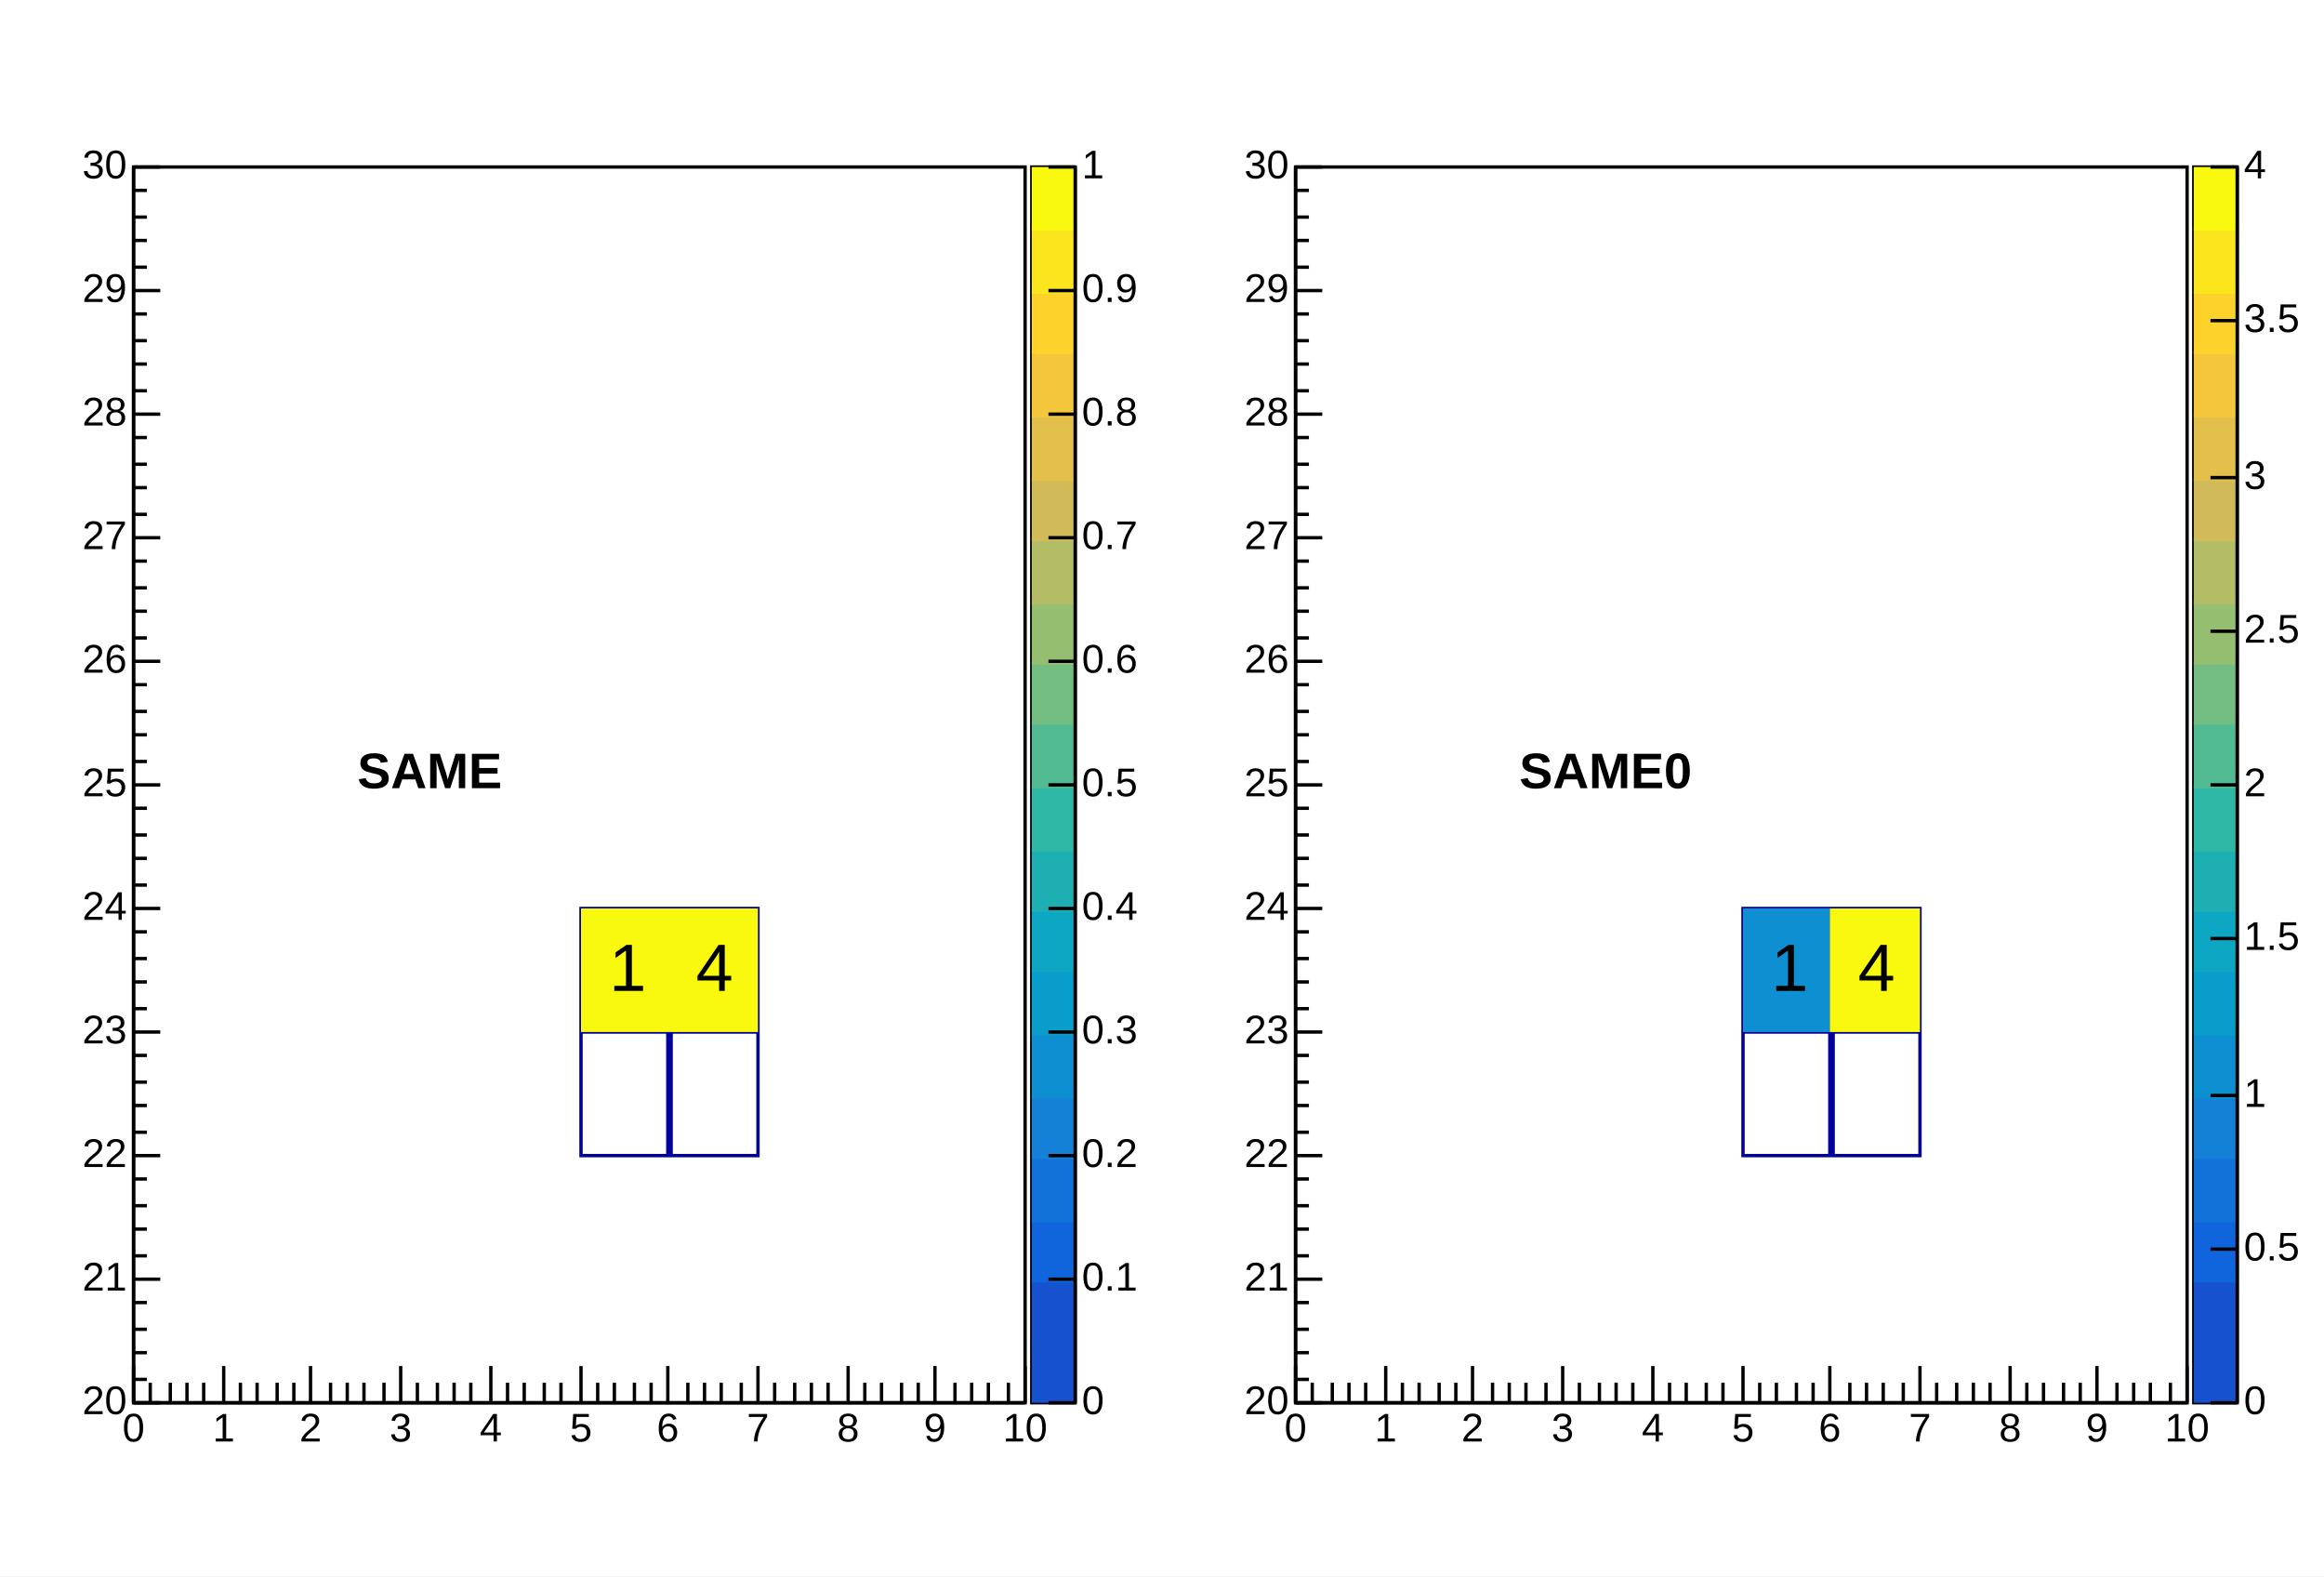
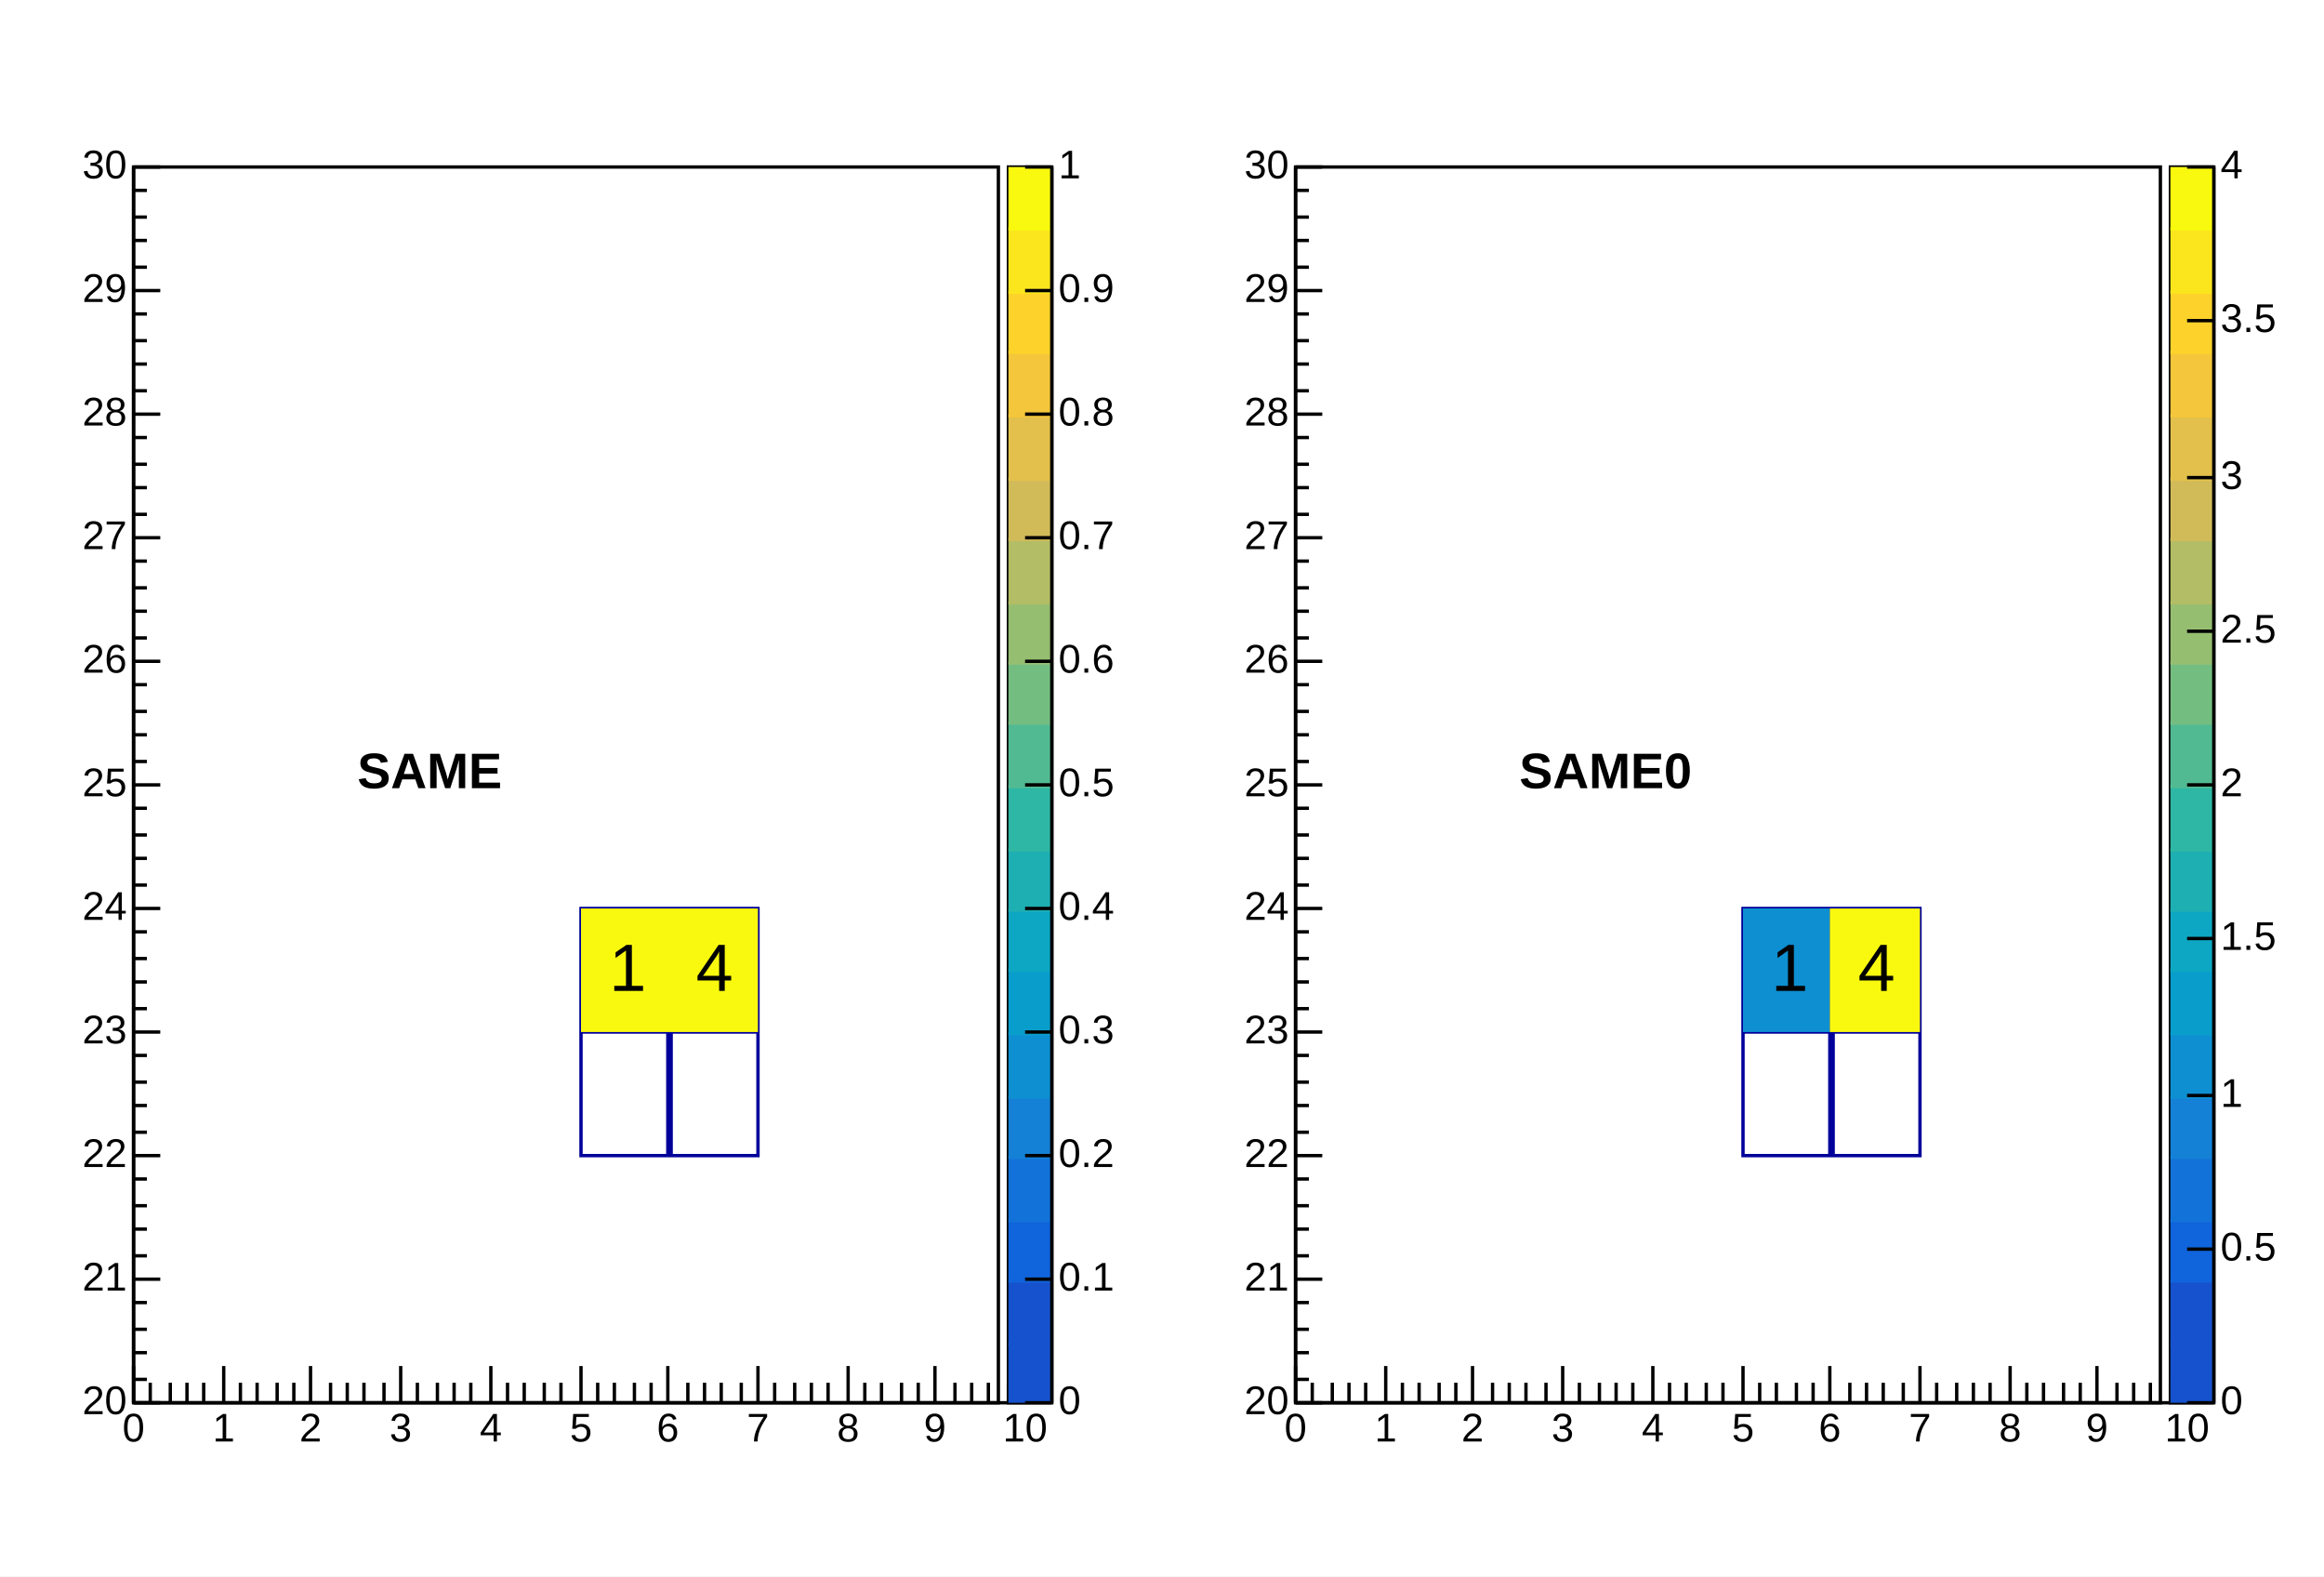
<svg xmlns="http://www.w3.org/2000/svg" width="696" height="472" viewBox="0 0 696 472" preserveAspectRatio="none">
  <path d="M0,0H696V472H0Z" style="fill: white;" />
  <g>
    <svg viewBox="0 0 334 463" preserveAspectRatio="none" x="7" y="4" width="334" height="463">
      <path d="M0,0H334V463H0Z" style="fill: white;" />
      <g>
        <g transform="translate(33,46)">
-           <path d="M0,0H267V370H0Z" style="fill: white; stroke: black; stroke-width: 1;" />
-           <svg x="0" y="0" overflow="hidden" width="267" height="370" viewBox="0 0 267 370">
+           <path d="M0,0H259V370H0Z" style="fill: white; stroke: black; stroke-width: 1;" />
+           <svg x="0" y="0" overflow="hidden" width="259" height="370" viewBox="0 0 259 370">
            <g>
              <path d="M134,259v37h27v-37zM134,222v37h27v-37zM160,259v37h27v-37zM160,222v37h27v-37z" style="fill: none; stroke: rgb(0, 0, 154); stroke-width: 1;" />
            </g>
            <g>
              <path fill="rgb(249, 249, 15)" d="M134,222h26v37h-26zm26,0h27v37h-27z" />
              <g font-family="Arial" font-size="20" xml:space="preserve" fill="black" text-anchor="middle">
                <text dominant-baseline="middle" transform="translate(148,241)">1</text>
                <text dominant-baseline="middle" transform="translate(174,241)">4</text>
              </g>
            </g>
          </svg>
          <g>
            <g transform="translate(0,370)">
              <path d="M0,0h267M0,-11V0M5,-6V0M11,-6V0M16,-6V0M21,-6V0M27,-11V0M32,-6V0M37,-6V0M43,-6V0M48,-6V0M53,-11V0M59,-6V0M64,-6V0M69,-6V0M75,-6V0M80,-11V0M85,-6V0M91,-6V0M96,-6V0M101,-6V0M107,-11V0M112,-6V0M117,-6V0M123,-6V0M128,-6V0M134,-11V0M139,-6V0M144,-6V0M150,-6V0M155,-6V0M160,-11V0M166,-6V0M171,-6V0M176,-6V0M182,-6V0M187,-11V0M192,-6V0M198,-6V0M203,-6V0M208,-6V0M214,-11V0M219,-6V0M224,-6V0M230,-6V0M235,-6V0M240,-11V0M246,-6V0M251,-6V0M256,-6V0M262,-6V0M267,-11V0" style="stroke: black; stroke-width: 1;" />
              <g font-family="Arial" font-size="12" xml:space="preserve" fill="black" text-anchor="middle">
                <text dy=".8em" transform="translate(0,2)">0</text>
                <text dy=".8em" transform="translate(27,2)">1</text>
                <text dy=".8em" transform="translate(53,2)">2</text>
                <text dy=".8em" transform="translate(80,2)">3</text>
                <text dy=".8em" transform="translate(107,2)">4</text>
                <text dy=".8em" transform="translate(134,2)">5</text>
                <text dy=".8em" transform="translate(160,2)">6</text>
                <text dy=".8em" transform="translate(187,2)">7</text>
                <text dy=".8em" transform="translate(214,2)">8</text>
                <text dy=".8em" transform="translate(240,2)">9</text>
                <text dy=".8em" transform="translate(267,2)">10</text>
              </g>
            </g>
            <g>
              <path d="M0,0v370M8,370H0M4,363H0M4,355H0M4,348H0M4,340H0M8,333H0M4,326H0M4,318H0M4,311H0M4,303H0M8,296H0M4,289H0M4,281H0M4,274H0M4,266H0M8,259H0M4,252H0M4,244H0M4,237H0M4,229H0M8,222H0M4,215H0M4,207H0M4,200H0M4,192H0M8,185H0M4,178H0M4,170H0M4,163H0M4,155H0M8,148H0M4,141H0M4,133H0M4,126H0M4,118H0M8,111H0M4,104H0M4,96H0M4,89H0M4,81H0M8,74H0M4,67H0M4,59H0M4,52H0M4,44H0M8,37H0M4,30H0M4,22H0M4,15H0M4,7H0M8,0H0" style="stroke: black; stroke-width: 1;" />
              <g font-family="Arial" font-size="12" xml:space="preserve" fill="black" text-anchor="end">
                <text dominant-baseline="middle" transform="translate(-2,370)">20</text>
                <text dominant-baseline="middle" transform="translate(-2,333)">21</text>
                <text dominant-baseline="middle" transform="translate(-2,296)">22</text>
                <text dominant-baseline="middle" transform="translate(-2,259)">23</text>
                <text dominant-baseline="middle" transform="translate(-2,222)">24</text>
                <text dominant-baseline="middle" transform="translate(-2,185)">25</text>
                <text dominant-baseline="middle" transform="translate(-2,148)">26</text>
                <text dominant-baseline="middle" transform="translate(-2,111)">27</text>
                <text dominant-baseline="middle" transform="translate(-2,74)">28</text>
                <text dominant-baseline="middle" transform="translate(-2,37)">29</text>
                <text dominant-baseline="middle" transform="translate(-2)">30</text>
              </g>
            </g>
          </g>
        </g>
-         <g transform="translate(302,46)">
+         <g transform="translate(295,46)">
          <path d="M0,0H13V370H0Z" style="fill: none; stroke: black; stroke-width: 1;" />
          <path d="M0,352H13V370H0Z" style="fill: rgb(22, 82, 205);" />
          <path d="M0,333H13V353H0Z" style="fill: rgb(22, 82, 205);" />
          <path d="M0,315H13V334H0Z" style="fill: rgb(16, 100, 220);" />
          <path d="M0,296H13V316H0Z" style="fill: rgb(18, 114, 217);" />
          <path d="M0,278H13V297H0Z" style="fill: rgb(20, 129, 214);" />
          <path d="M0,259H13V279H0Z" style="fill: rgb(14, 143, 209);" />
          <path d="M0,240H13V260H0Z" style="fill: rgb(9, 157, 204);" />
          <path d="M0,222H13V241H0Z" style="fill: rgb(13, 167, 195);" />
          <path d="M0,204H13V223H0Z" style="fill: rgb(30, 175, 179);" />
          <path d="M0,185H13V205H0Z" style="fill: rgb(46, 183, 164);" />
          <path d="M0,166H13V186H0Z" style="fill: rgb(82, 186, 146);" />
          <path d="M0,148H13V167H0Z" style="fill: rgb(116, 189, 129);" />
          <path d="M0,130H13V149H0Z" style="fill: rgb(149, 190, 113);" />
          <path d="M0,111H13V131H0Z" style="fill: rgb(179, 189, 101);" />
          <path d="M0,93H13V112H0Z" style="fill: rgb(209, 187, 89);" />
          <path d="M0,74H13V94H0Z" style="fill: rgb(226, 192, 75);" />
          <path d="M0,55H13V75H0Z" style="fill: rgb(244, 198, 59);" />
          <path d="M0,37H13V56H0Z" style="fill: rgb(253, 210, 43);" />
          <path d="M0,18H13V38H0Z" style="fill: rgb(251, 230, 29);" />
          <path d="M0,0H13V19H0Z" style="fill: rgb(249, 249, 15);" />
          <g transform="translate(13)">
            <path d="M0,0v370M0,370H-8M0,333H-8M0,296H-8M0,259H-8M0,222H-8M0,185H-8M0,148H-8M0,111H-8M0,74H-8M0,37H-8M0,0H-8" style="stroke: black; stroke-width: 1;" />
            <g font-family="Arial" font-size="12" xml:space="preserve" fill="black" text-anchor="start">
              <text dominant-baseline="middle" transform="translate(2,370)">0</text>
              <text dominant-baseline="middle" transform="translate(2,333)">0.1</text>
              <text dominant-baseline="middle" transform="translate(2,296)">0.2</text>
              <text dominant-baseline="middle" transform="translate(2,259)">0.3</text>
              <text dominant-baseline="middle" transform="translate(2,222)">0.4</text>
              <text dominant-baseline="middle" transform="translate(2,185)">0.5</text>
              <text dominant-baseline="middle" transform="translate(2,148)">0.6</text>
              <text dominant-baseline="middle" transform="translate(2,111)">0.7</text>
              <text dominant-baseline="middle" transform="translate(2,74)">0.8</text>
              <text dominant-baseline="middle" transform="translate(2,37)">0.9</text>
              <text dominant-baseline="middle" transform="translate(2)">1</text>
            </g>
          </g>
        </g>
        <g font-family="Arial" font-size="15" xml:space="preserve" font-weight="bold">
          <text fill="black" text-anchor="start" transform="translate(100,232)">SAME</text>
        </g>
      </g>
    </svg>
    <svg viewBox="0 0 334 463" preserveAspectRatio="none" x="355" y="4" width="334" height="463">
      <path d="M0,0H334V463H0Z" style="fill: white;" />
      <g>
        <g transform="translate(33,46)">
-           <path d="M0,0H267V370H0Z" style="fill: white; stroke: black; stroke-width: 1;" />
-           <svg x="0" y="0" overflow="hidden" width="267" height="370" viewBox="0 0 267 370">
+           <path d="M0,0H259V370H0Z" style="fill: white; stroke: black; stroke-width: 1;" />
+           <svg x="0" y="0" overflow="hidden" width="259" height="370" viewBox="0 0 259 370">
            <g>
              <path d="M134,259v37h27v-37zM134,222v37h27v-37zM160,259v37h27v-37zM160,222v37h27v-37z" style="fill: none; stroke: rgb(0, 0, 154); stroke-width: 1;" />
            </g>
            <g>
              <path fill="rgb(14, 143, 209)" d="M134,222h26v37h-26z" />
              <path fill="rgb(249, 249, 15)" d="M160,222h27v37h-27z" />
              <g font-family="Arial" font-size="20" xml:space="preserve" fill="black" text-anchor="middle">
                <text dominant-baseline="middle" transform="translate(148,241)">1</text>
                <text dominant-baseline="middle" transform="translate(174,241)">4</text>
              </g>
            </g>
          </svg>
          <g>
            <g transform="translate(0,370)">
              <path d="M0,0h267M0,-11V0M5,-6V0M11,-6V0M16,-6V0M21,-6V0M27,-11V0M32,-6V0M37,-6V0M43,-6V0M48,-6V0M53,-11V0M59,-6V0M64,-6V0M69,-6V0M75,-6V0M80,-11V0M85,-6V0M91,-6V0M96,-6V0M101,-6V0M107,-11V0M112,-6V0M117,-6V0M123,-6V0M128,-6V0M134,-11V0M139,-6V0M144,-6V0M150,-6V0M155,-6V0M160,-11V0M166,-6V0M171,-6V0M176,-6V0M182,-6V0M187,-11V0M192,-6V0M198,-6V0M203,-6V0M208,-6V0M214,-11V0M219,-6V0M224,-6V0M230,-6V0M235,-6V0M240,-11V0M246,-6V0M251,-6V0M256,-6V0M262,-6V0M267,-11V0" style="stroke: black; stroke-width: 1;" />
              <g font-family="Arial" font-size="12" xml:space="preserve" fill="black" text-anchor="middle">
                <text dy=".8em" transform="translate(0,2)">0</text>
                <text dy=".8em" transform="translate(27,2)">1</text>
                <text dy=".8em" transform="translate(53,2)">2</text>
                <text dy=".8em" transform="translate(80,2)">3</text>
                <text dy=".8em" transform="translate(107,2)">4</text>
                <text dy=".8em" transform="translate(134,2)">5</text>
                <text dy=".8em" transform="translate(160,2)">6</text>
                <text dy=".8em" transform="translate(187,2)">7</text>
                <text dy=".8em" transform="translate(214,2)">8</text>
                <text dy=".8em" transform="translate(240,2)">9</text>
                <text dy=".8em" transform="translate(267,2)">10</text>
              </g>
            </g>
            <g>
              <path d="M0,0v370M8,370H0M4,363H0M4,355H0M4,348H0M4,340H0M8,333H0M4,326H0M4,318H0M4,311H0M4,303H0M8,296H0M4,289H0M4,281H0M4,274H0M4,266H0M8,259H0M4,252H0M4,244H0M4,237H0M4,229H0M8,222H0M4,215H0M4,207H0M4,200H0M4,192H0M8,185H0M4,178H0M4,170H0M4,163H0M4,155H0M8,148H0M4,141H0M4,133H0M4,126H0M4,118H0M8,111H0M4,104H0M4,96H0M4,89H0M4,81H0M8,74H0M4,67H0M4,59H0M4,52H0M4,44H0M8,37H0M4,30H0M4,22H0M4,15H0M4,7H0M8,0H0" style="stroke: black; stroke-width: 1;" />
              <g font-family="Arial" font-size="12" xml:space="preserve" fill="black" text-anchor="end">
                <text dominant-baseline="middle" transform="translate(-2,370)">20</text>
                <text dominant-baseline="middle" transform="translate(-2,333)">21</text>
                <text dominant-baseline="middle" transform="translate(-2,296)">22</text>
                <text dominant-baseline="middle" transform="translate(-2,259)">23</text>
                <text dominant-baseline="middle" transform="translate(-2,222)">24</text>
                <text dominant-baseline="middle" transform="translate(-2,185)">25</text>
                <text dominant-baseline="middle" transform="translate(-2,148)">26</text>
                <text dominant-baseline="middle" transform="translate(-2,111)">27</text>
                <text dominant-baseline="middle" transform="translate(-2,74)">28</text>
                <text dominant-baseline="middle" transform="translate(-2,37)">29</text>
                <text dominant-baseline="middle" transform="translate(-2)">30</text>
              </g>
            </g>
          </g>
        </g>
-         <g transform="translate(302,46)">
+         <g transform="translate(295,46)">
          <path d="M0,0H13V370H0Z" style="fill: none; stroke: black; stroke-width: 1;" />
          <path d="M0,352H13V370H0Z" style="fill: rgb(22, 82, 205);" />
          <path d="M0,333H13V353H0Z" style="fill: rgb(22, 82, 205);" />
          <path d="M0,315H13V334H0Z" style="fill: rgb(16, 100, 220);" />
          <path d="M0,296H13V316H0Z" style="fill: rgb(18, 114, 217);" />
          <path d="M0,278H13V297H0Z" style="fill: rgb(20, 129, 214);" />
          <path d="M0,259H13V279H0Z" style="fill: rgb(14, 143, 209);" />
          <path d="M0,240H13V260H0Z" style="fill: rgb(9, 157, 204);" />
          <path d="M0,222H13V241H0Z" style="fill: rgb(13, 167, 195);" />
          <path d="M0,204H13V223H0Z" style="fill: rgb(30, 175, 179);" />
          <path d="M0,185H13V205H0Z" style="fill: rgb(46, 183, 164);" />
          <path d="M0,166H13V186H0Z" style="fill: rgb(82, 186, 146);" />
          <path d="M0,148H13V167H0Z" style="fill: rgb(116, 189, 129);" />
          <path d="M0,130H13V149H0Z" style="fill: rgb(149, 190, 113);" />
          <path d="M0,111H13V131H0Z" style="fill: rgb(179, 189, 101);" />
          <path d="M0,93H13V112H0Z" style="fill: rgb(209, 187, 89);" />
          <path d="M0,74H13V94H0Z" style="fill: rgb(226, 192, 75);" />
          <path d="M0,55H13V75H0Z" style="fill: rgb(244, 198, 59);" />
          <path d="M0,37H13V56H0Z" style="fill: rgb(253, 210, 43);" />
          <path d="M0,18H13V38H0Z" style="fill: rgb(251, 230, 29);" />
          <path d="M0,0H13V19H0Z" style="fill: rgb(249, 249, 15);" />
          <g transform="translate(13)">
            <path d="M0,0v370M0,370H-8M0,324H-8M0,278H-8M0,231H-8M0,185H-8M0,139H-8M0,93H-8M0,46H-8M0,0H-8" style="stroke: black; stroke-width: 1;" />
            <g font-family="Arial" font-size="12" xml:space="preserve" fill="black" text-anchor="start">
              <text dominant-baseline="middle" transform="translate(2,370)">0</text>
              <text dominant-baseline="middle" transform="translate(2,324)">0.5</text>
              <text dominant-baseline="middle" transform="translate(2,278)">1</text>
              <text dominant-baseline="middle" transform="translate(2,231)">1.5</text>
              <text dominant-baseline="middle" transform="translate(2,185)">2</text>
              <text dominant-baseline="middle" transform="translate(2,139)">2.5</text>
              <text dominant-baseline="middle" transform="translate(2,93)">3</text>
              <text dominant-baseline="middle" transform="translate(2,46)">3.5</text>
              <text dominant-baseline="middle" transform="translate(2)">4</text>
            </g>
          </g>
        </g>
        <g font-family="Arial" font-size="15" xml:space="preserve" font-weight="bold">
          <text fill="black" text-anchor="start" transform="translate(100,232)">SAME0</text>
        </g>
      </g>
    </svg>
  </g>
</svg>
